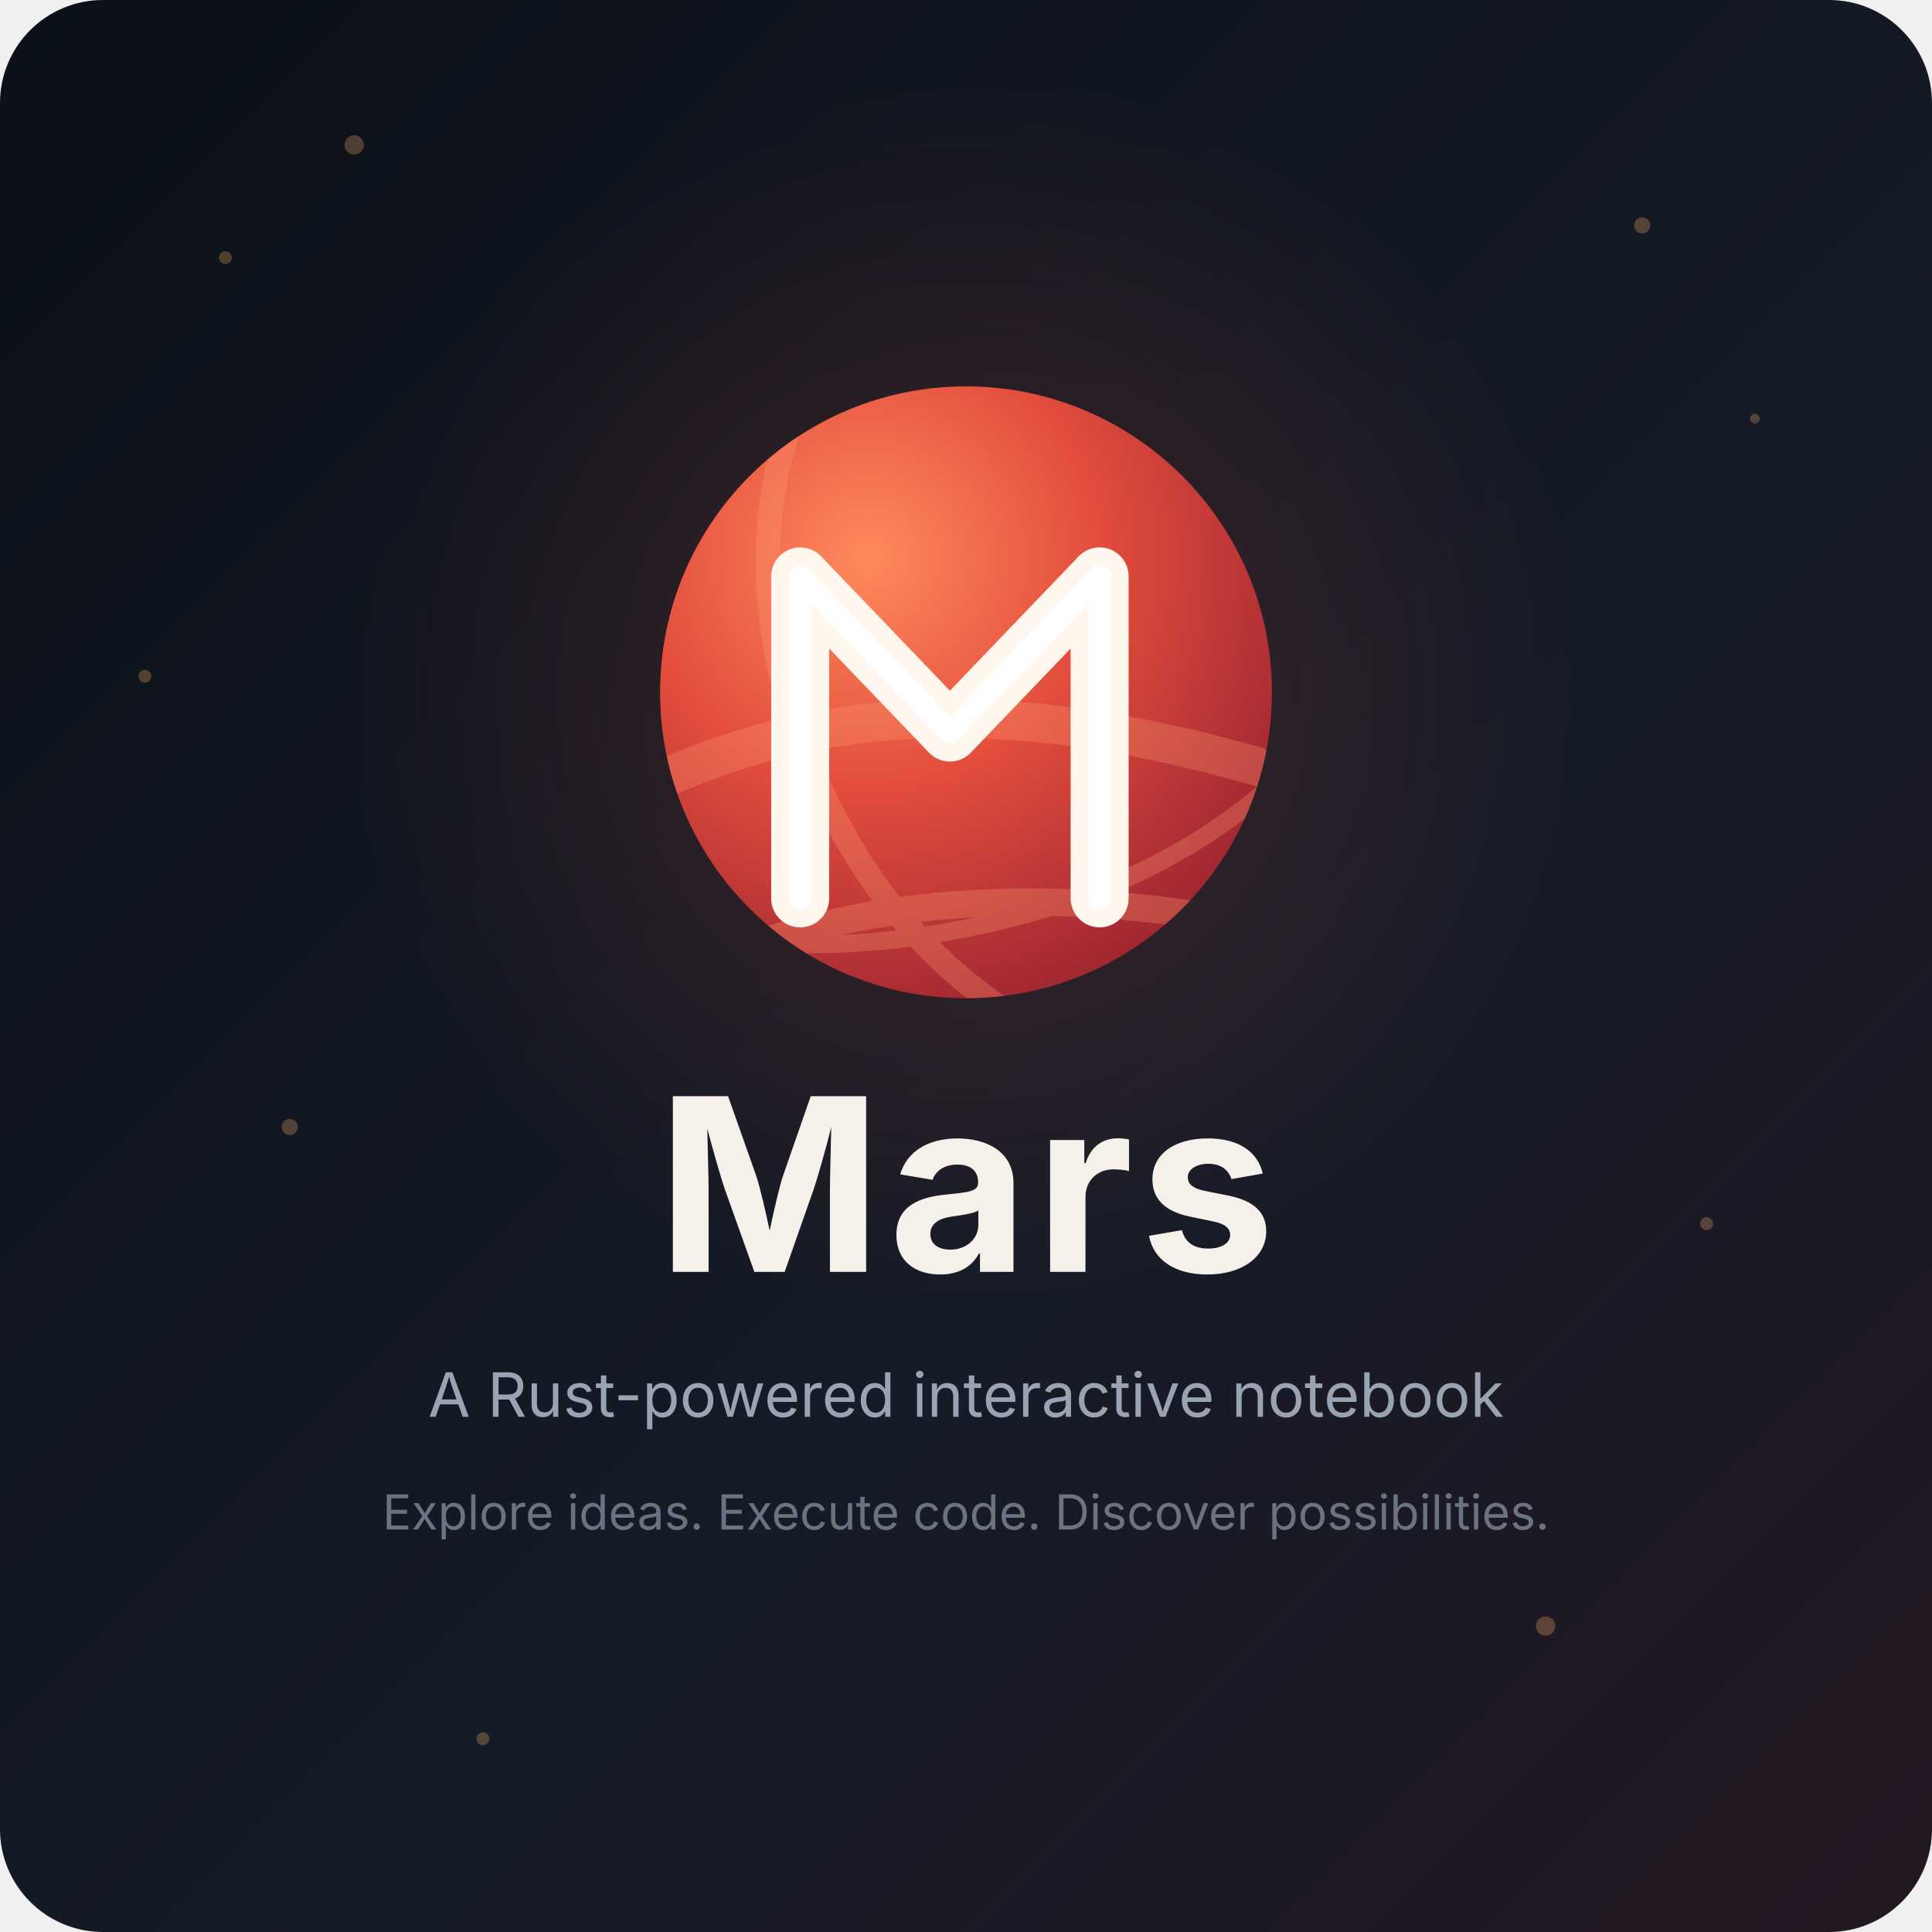
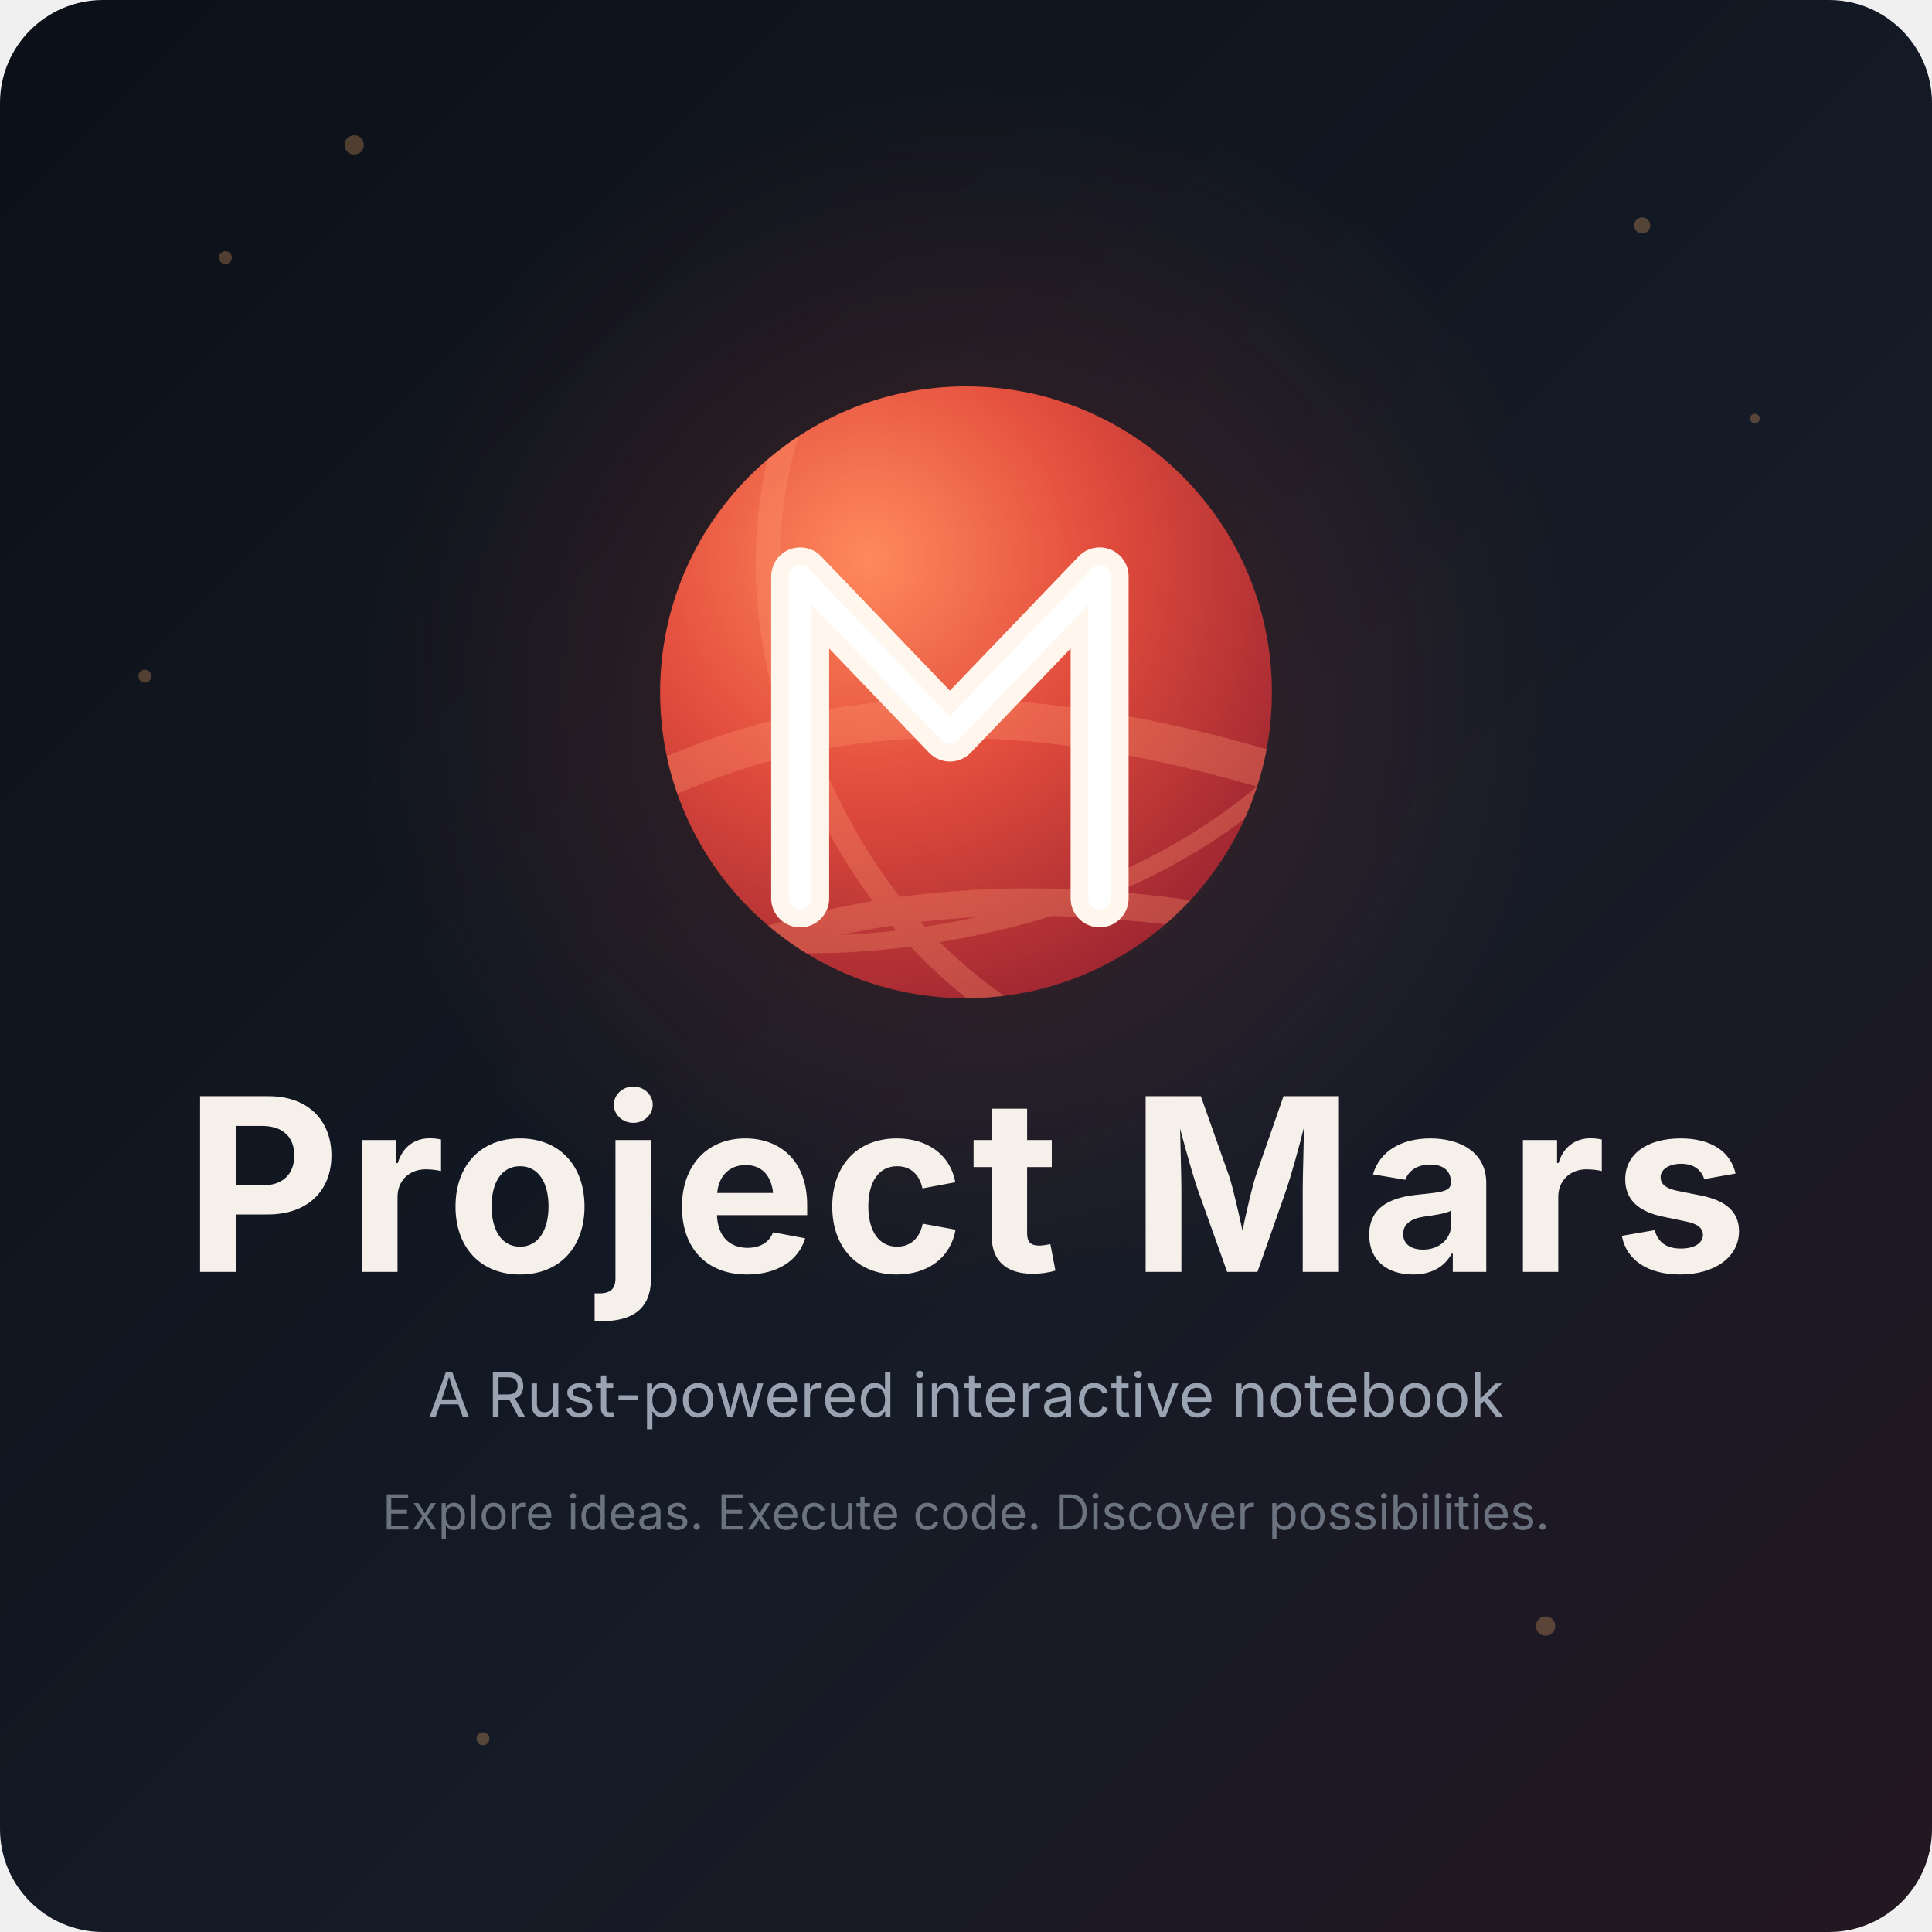
<svg xmlns="http://www.w3.org/2000/svg" width="1200" height="1200" viewBox="0 0 1200 1200" role="img" aria-labelledby="title desc">
  <defs>
    <linearGradient id="background" x1="0" y1="0" x2="1" y2="1">
      <stop offset="0" stop-color="#0b1018" />
      <stop offset=".6" stop-color="#151b27" />
      <stop offset="1" stop-color="#241721" />
    </linearGradient>
    <radialGradient id="glow" cx="50%" cy="50%" r="50%">
      <stop offset="0" stop-color="#e95643" stop-opacity=".22" />
      <stop offset="1" stop-color="#e95643" stop-opacity="0" />
    </radialGradient>
    <radialGradient id="planet" cx="34%" cy="28%" r="78%">
      <stop offset="0" stop-color="#ff8a5c" />
      <stop offset=".48" stop-color="#e34d3d" />
      <stop offset="1" stop-color="#9f2631" />
    </radialGradient>
    <clipPath id="planetClip">
      <circle cx="600" cy="430" r="190" />
    </clipPath>
  </defs>
  <rect width="1200" height="1200" rx="64" fill="url(#background)" />
  <circle cx="600" cy="430" r="380" fill="url(#glow)" />
  <g opacity=".28" fill="#ffb36b">
    <circle cx="140" cy="160" r="4" />
    <circle cx="220" cy="90" r="6" />
    <circle cx="1020" cy="140" r="5" />
    <circle cx="1090" cy="260" r="3" />
    <circle cx="90" cy="420" r="4" />
    <circle cx="180" cy="700" r="5" />
    <circle cx="1060" cy="760" r="4" />
    <circle cx="960" cy="1010" r="6" />
    <circle cx="300" cy="1080" r="4" />
  </g>
  <g>
    <circle cx="600" cy="430" r="190" fill="url(#planet)" />
    <g clip-path="url(#planetClip)" fill="none" stroke="#ff9a72" stroke-linecap="round" opacity=".3">
      <path d="M380 500c108-60 235-74 414-20" stroke-width="24" />
      <path d="M400 616c97-52 227-72 381-41" stroke-width="17" />
      <path d="M500 240c-33 73-33 164 15 261s128 156 232 176" stroke-width="15" />
      <path d="M386 568c67 23 148 25 235 4 82-19 153-60 201-117" stroke-width="11" />
    </g>
    <path d="M497 558V358l93 97 93-97v200" fill="none" stroke="#fff7ed" stroke-width="36" stroke-linecap="round" stroke-linejoin="round" />
    <path d="M497 558V358l93 97 93-97v200" fill="none" stroke="#fff" stroke-width="14" stroke-linecap="round" stroke-linejoin="round" />
  </g>
-   <text x="600" y="790" text-anchor="middle" font-family="ui-sans-serif, system-ui, -apple-system, 'Segoe UI', sans-serif" font-size="150" font-weight="700" letter-spacing="4" fill="#f5f0ea">Mars</text>
+   <text x="600" y="790" text-anchor="middle" font-family="ui-sans-serif, system-ui, -apple-system, 'Segoe UI', sans-serif" font-size="150" font-weight="700" letter-spacing="4" fill="#f5f0ea">Project Mars</text>
  <text x="600" y="880" text-anchor="middle" font-family="ui-sans-serif, system-ui, -apple-system, 'Segoe UI', sans-serif" font-size="38" fill="#9aa3b2">A Rust-powered interactive notebook</text>
  <text x="600" y="950" text-anchor="middle" font-family="ui-sans-serif, system-ui, -apple-system, 'Segoe UI', sans-serif" font-size="30" fill="#6b7280">Explore ideas. Execute code. Discover possibilities.</text>
</svg>
